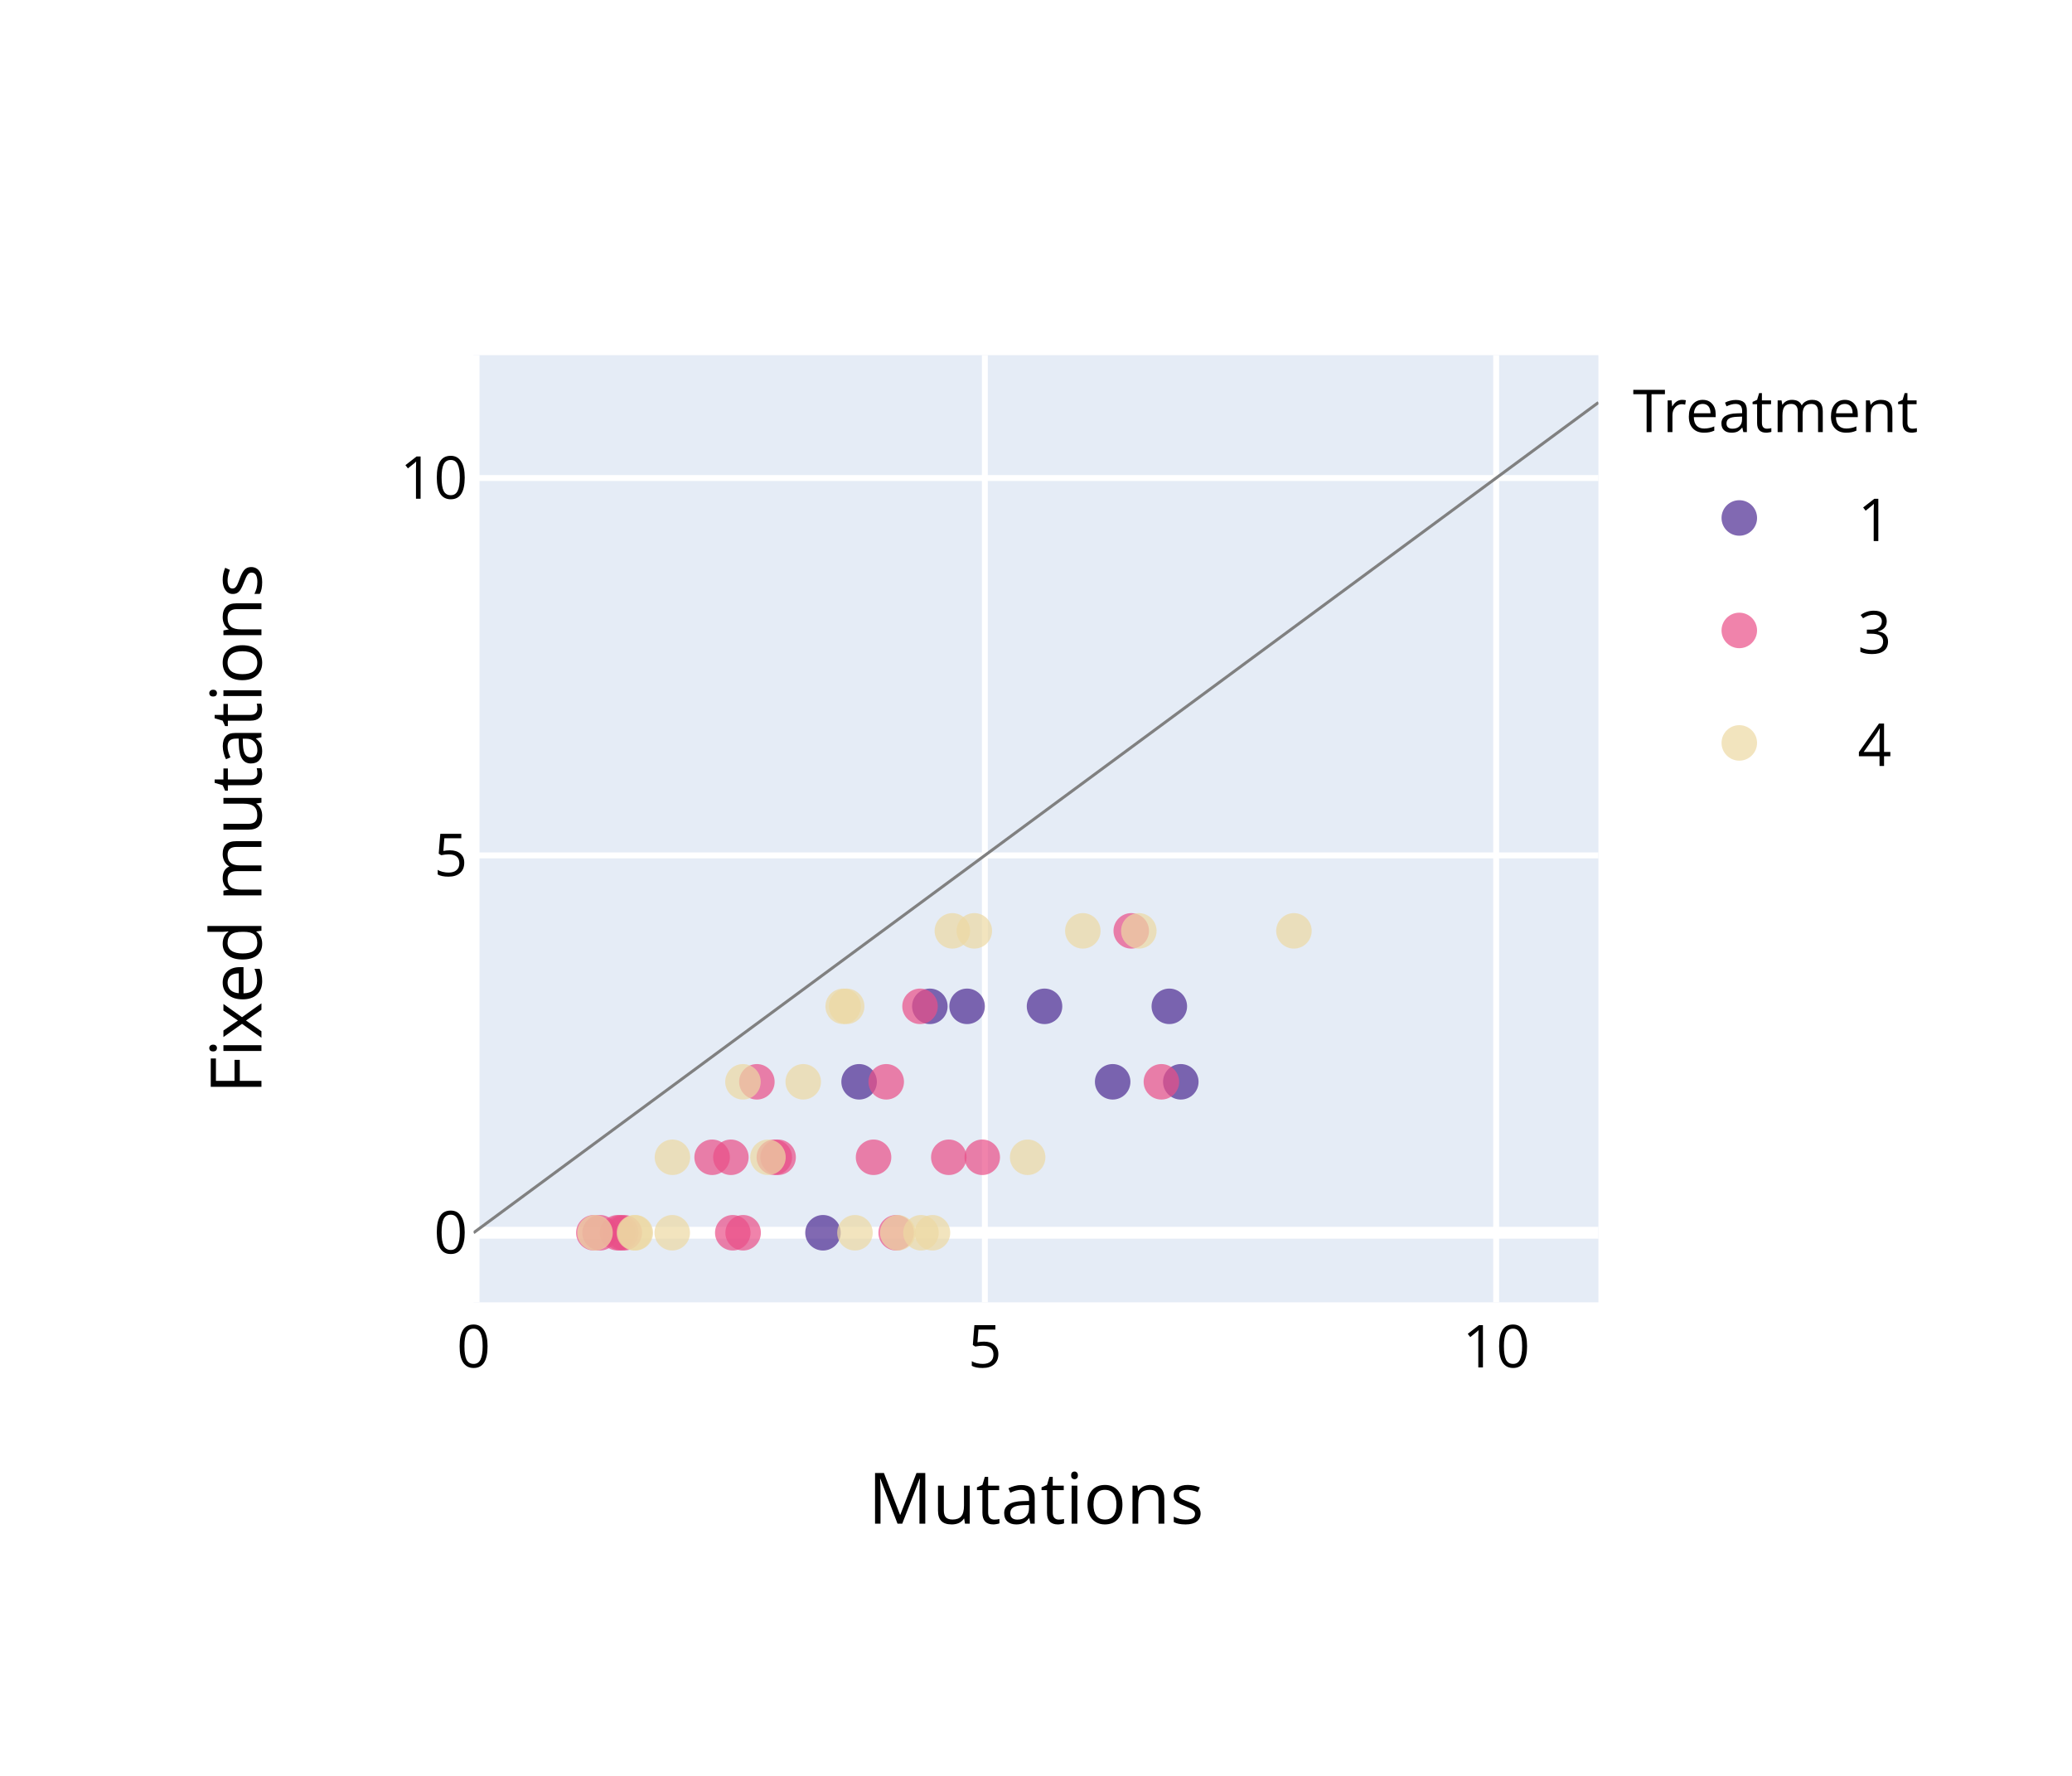
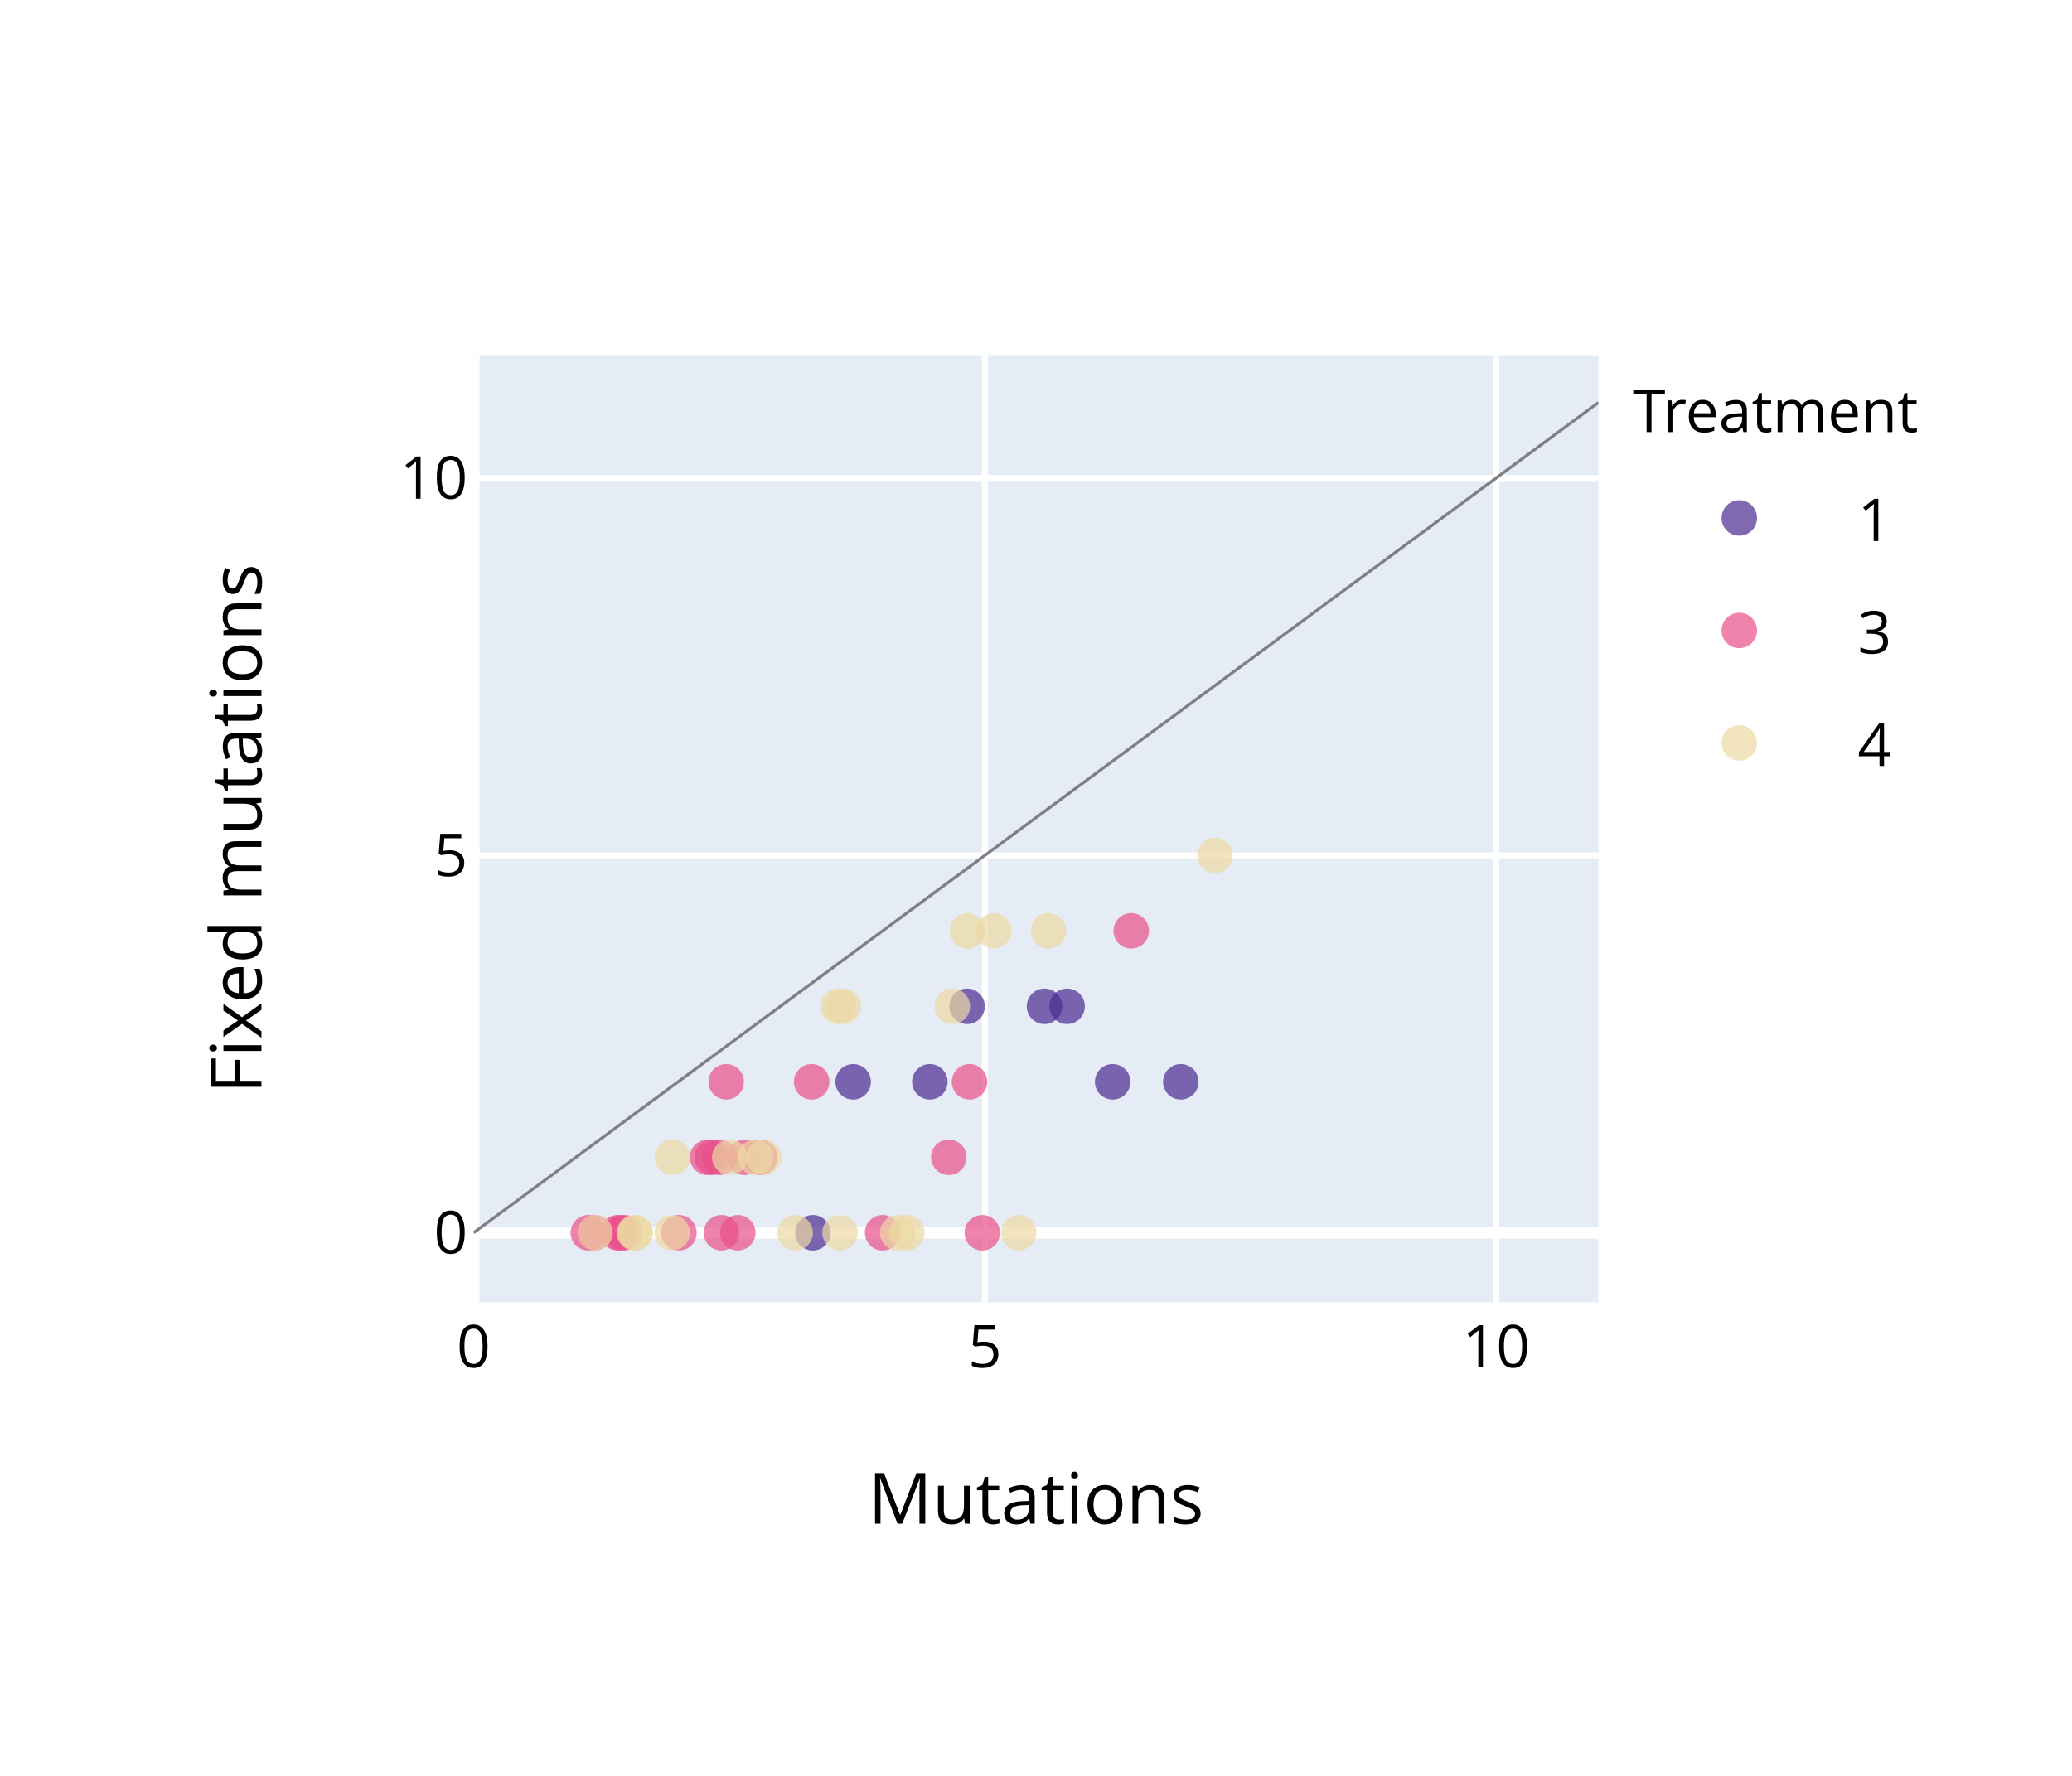
<svg xmlns="http://www.w3.org/2000/svg" class="main-svg" width="350" height="300" style="" viewBox="0 0 350 300">
  <rect x="0" y="0" width="350" height="300" style="fill: rgb(255, 255, 255); fill-opacity: 1;" />
-   <defs id="defs-7fb4a7">
+   <defs id="defs-d315e7">
    <g class="clips">
-       <clipPath id="clip7fb4a7xyplot" class="plotclip">
+       <clipPath id="clipd315e7xyplot" class="plotclip">
        <rect width="190" height="160" />
      </clipPath>
-       <clipPath class="axesclip" id="clip7fb4a7x">
+       <clipPath class="axesclip" id="clipd315e7x">
        <rect x="80" y="0" width="190" height="300" />
      </clipPath>
-       <clipPath class="axesclip" id="clip7fb4a7y">
+       <clipPath class="axesclip" id="clipd315e7y">
        <rect x="0" y="60" width="350" height="160" />
      </clipPath>
-       <clipPath class="axesclip" id="clip7fb4a7xy">
+       <clipPath class="axesclip" id="clipd315e7xy">
        <rect x="80" y="60" width="190" height="160" />
      </clipPath>
    </g>
    <g class="gradients" />
    <g class="patterns" />
  </defs>
  <g class="bglayer">
    <rect class="bg" x="80" y="60" width="190" height="160" style="fill: rgb(229, 236, 246); fill-opacity: 1; stroke-width: 0;" />
  </g>
  <g class="layer-below">
    <g class="imagelayer" />
    <g class="shapelayer" />
  </g>
  <g class="cartesianlayer">
    <g class="subplot xy">
      <g class="layer-subplot">
        <g class="shapelayer" />
        <g class="imagelayer" />
      </g>
      <g class="minor-gridlayer">
        <g class="x" />
        <g class="y" />
      </g>
      <g class="gridlayer">
        <g class="x">
          <path class="xgrid crisp" transform="translate(166.36,0)" d="M0,60v160" style="stroke: rgb(255, 255, 255); stroke-opacity: 1; stroke-width: 1px;" />
          <path class="xgrid crisp" transform="translate(252.73,0)" d="M0,60v160" style="stroke: rgb(255, 255, 255); stroke-opacity: 1; stroke-width: 1px;" />
        </g>
        <g class="y">
          <path class="ygrid crisp" transform="translate(0,144.5)" d="M80,0h190" style="stroke: rgb(255, 255, 255); stroke-opacity: 1; stroke-width: 1px;" />
          <path class="ygrid crisp" transform="translate(0,80.75)" d="M80,0h190" style="stroke: rgb(255, 255, 255); stroke-opacity: 1; stroke-width: 1px;" />
        </g>
      </g>
      <g class="zerolinelayer">
        <path class="xzl zl crisp" transform="translate(80,0)" d="M0,60v160" style="stroke: rgb(255, 255, 255); stroke-opacity: 1; stroke-width: 2px;" />
        <path class="yzl zl crisp" transform="translate(0,208.25)" d="M80,0h190" style="stroke: rgb(255, 255, 255); stroke-opacity: 1; stroke-width: 2px;" />
      </g>
      <path class="xlines-below" />
      <path class="ylines-below" />
      <g class="overlines-below" />
      <g class="xaxislayer-below" />
      <g class="yaxislayer-below" />
      <g class="overaxes-below" />
-       <g class="plot" transform="translate(80,60)" clip-path="url(#clip7fb4a7xyplot)">
+       <g class="plot" transform="translate(80,60)" clip-path="url(#clipd315e7xyplot)">
        <g class="scatterlayer mlayer">
-           <g class="trace scatter tracecb549c" style="stroke-miterlimit: 2; opacity: 1;">
+           <g class="trace scatter trace8a1a17" style="stroke-miterlimit: 2; opacity: 1;">
            <g class="fills" />
            <g class="errorbars" />
            <g class="lines" />
            <g class="points">
-               <path class="point plotly-customdata" transform="translate(65.12,122.75)" d="M3,0A3,3 0 1,1 0,-3A3,3 0 0,1 3,0Z" style="opacity: 0.7; stroke-width: 0px; fill: rgb(75, 41, 145); fill-opacity: 1;" />
+               <path class="point plotly-customdata" transform="translate(64.11,122.75)" d="M3,0A3,3 0 1,1 0,-3A3,3 0 0,1 3,0Z" style="opacity: 0.7; stroke-width: 0px; fill: rgb(75, 41, 145); fill-opacity: 1;" />
              <path class="point plotly-customdata" transform="translate(107.95,122.75)" d="M3,0A3,3 0 1,1 0,-3A3,3 0 0,1 3,0Z" style="opacity: 0.7; stroke-width: 0px; fill: rgb(75, 41, 145); fill-opacity: 1;" />
              <path class="point plotly-customdata" transform="translate(119.46,122.75)" d="M3,0A3,3 0 1,1 0,-3A3,3 0 0,1 3,0Z" style="opacity: 0.7; stroke-width: 0px; fill: rgb(75, 41, 145); fill-opacity: 1;" />
-               <path class="point plotly-customdata" transform="translate(117.52,110)" d="M3,0A3,3 0 1,1 0,-3A3,3 0 0,1 3,0Z" style="opacity: 0.7; stroke-width: 0px; fill: rgb(75, 41, 145); fill-opacity: 1;" />
+               <path class="point plotly-customdata" transform="translate(100.25,110)" d="M3,0A3,3 0 1,1 0,-3A3,3 0 0,1 3,0Z" style="opacity: 0.7; stroke-width: 0px; fill: rgb(75, 41, 145); fill-opacity: 1;" />
              <path class="point plotly-customdata" transform="translate(96.44,110)" d="M3,0A3,3 0 1,1 0,-3A3,3 0 0,1 3,0Z" style="opacity: 0.7; stroke-width: 0px; fill: rgb(75, 41, 145); fill-opacity: 1;" />
-               <path class="point plotly-customdata" transform="translate(77.07,110)" d="M3,0A3,3 0 1,1 0,-3A3,3 0 0,1 3,0Z" style="opacity: 0.7; stroke-width: 0px; fill: rgb(75, 41, 145); fill-opacity: 1;" />
+               <path class="point plotly-customdata" transform="translate(77.07,122.75)" d="M3,0A3,3 0 1,1 0,-3A3,3 0 0,1 3,0Z" style="opacity: 0.7; stroke-width: 0px; fill: rgb(75, 41, 145); fill-opacity: 1;" />
              <path class="point plotly-customdata" transform="translate(83.36,110)" d="M3,0A3,3 0 1,1 0,-3A3,3 0 0,1 3,0Z" style="opacity: 0.7; stroke-width: 0px; fill: rgb(75, 41, 145); fill-opacity: 1;" />
-               <path class="point plotly-customdata" transform="translate(59.02,148.25)" d="M3,0A3,3 0 1,1 0,-3A3,3 0 0,1 3,0Z" style="opacity: 0.7; stroke-width: 0px; fill: rgb(75, 41, 145); fill-opacity: 1;" />
-             </g>
-             <g class="text" />
-           </g>
-           <g class="trace scatter tracea237ec" style="stroke-miterlimit: 2; opacity: 1;">
+               <path class="point plotly-customdata" transform="translate(57.3,148.25)" d="M3,0A3,3 0 1,1 0,-3A3,3 0 0,1 3,0Z" style="opacity: 0.7; stroke-width: 0px; fill: rgb(75, 41, 145); fill-opacity: 1;" />
+             </g>
+             <g class="text" />
+           </g>
+           <g class="trace scatter tracec9f4d2" style="stroke-miterlimit: 2; opacity: 1;">
            <g class="fills" />
            <g class="errorbars" />
            <g class="lines" />
            <g class="points">
              <path class="point plotly-customdata" transform="translate(24.31,148.25)" d="M3,0A3,3 0 1,1 0,-3A3,3 0 0,1 3,0Z" style="opacity: 0.7; stroke-width: 0px; fill: rgb(234, 79, 136); fill-opacity: 1;" />
-               <path class="point plotly-customdata" transform="translate(45.53,148.25)" d="M3,0A3,3 0 1,1 0,-3A3,3 0 0,1 3,0Z" style="opacity: 0.7; stroke-width: 0px; fill: rgb(234, 79, 136); fill-opacity: 1;" />
-               <path class="point plotly-customdata" transform="translate(85.92,135.5)" d="M3,0A3,3 0 1,1 0,-3A3,3 0 0,1 3,0Z" style="opacity: 0.7; stroke-width: 0px; fill: rgb(234, 79, 136); fill-opacity: 1;" />
+               <path class="point plotly-customdata" transform="translate(44.62,148.25)" d="M3,0A3,3 0 1,1 0,-3A3,3 0 0,1 3,0Z" style="opacity: 0.7; stroke-width: 0px; fill: rgb(234, 79, 136); fill-opacity: 1;" />
+               <path class="point plotly-customdata" transform="translate(85.92,148.25)" d="M3,0A3,3 0 1,1 0,-3A3,3 0 0,1 3,0Z" style="opacity: 0.7; stroke-width: 0px; fill: rgb(234, 79, 136); fill-opacity: 1;" />
              <path class="point plotly-customdata" transform="translate(24.87,148.25)" d="M3,0A3,3 0 1,1 0,-3A3,3 0 0,1 3,0Z" style="opacity: 0.7; stroke-width: 0px; fill: rgb(234, 79, 136); fill-opacity: 1;" />
-               <path class="point plotly-customdata" transform="translate(75.41,110)" d="M3,0A3,3 0 1,1 0,-3A3,3 0 0,1 3,0Z" style="opacity: 0.7; stroke-width: 0px; fill: rgb(234, 79, 136); fill-opacity: 1;" />
+               <path class="point plotly-customdata" transform="translate(57.1,122.75)" d="M3,0A3,3 0 1,1 0,-3A3,3 0 0,1 3,0Z" style="opacity: 0.7; stroke-width: 0px; fill: rgb(234, 79, 136); fill-opacity: 1;" />
              <path class="point plotly-customdata" transform="translate(111.09,97.25)" d="M3,0A3,3 0 1,1 0,-3A3,3 0 0,1 3,0Z" style="opacity: 0.7; stroke-width: 0px; fill: rgb(234, 79, 136); fill-opacity: 1;" />
-               <path class="point plotly-customdata" transform="translate(69.7,122.75)" d="M3,0A3,3 0 1,1 0,-3A3,3 0 0,1 3,0Z" style="opacity: 0.7; stroke-width: 0px; fill: rgb(234, 79, 136); fill-opacity: 1;" />
-               <path class="point plotly-customdata" transform="translate(21.36,148.25)" d="M3,0A3,3 0 1,1 0,-3A3,3 0 0,1 3,0Z" style="opacity: 0.7; stroke-width: 0px; fill: rgb(234, 79, 136); fill-opacity: 1;" />
-               <path class="point plotly-customdata" transform="translate(116.18,122.75)" d="M3,0A3,3 0 1,1 0,-3A3,3 0 0,1 3,0Z" style="opacity: 0.7; stroke-width: 0px; fill: rgb(234, 79, 136); fill-opacity: 1;" />
+               <path class="point plotly-customdata" transform="translate(41.57,135.5)" d="M3,0A3,3 0 1,1 0,-3A3,3 0 0,1 3,0Z" style="opacity: 0.7; stroke-width: 0px; fill: rgb(234, 79, 136); fill-opacity: 1;" />
+               <path class="point plotly-customdata" transform="translate(20.46,148.25)" d="M3,0A3,3 0 1,1 0,-3A3,3 0 0,1 3,0Z" style="opacity: 0.7; stroke-width: 0px; fill: rgb(234, 79, 136); fill-opacity: 1;" />
+               <path class="point plotly-customdata" transform="translate(83.77,122.75)" d="M3,0A3,3 0 1,1 0,-3A3,3 0 0,1 3,0Z" style="opacity: 0.7; stroke-width: 0px; fill: rgb(234, 79, 136); fill-opacity: 1;" />
              <path class="point plotly-customdata" transform="translate(25.46,148.25)" d="M3,0A3,3 0 1,1 0,-3A3,3 0 0,1 3,0Z" style="opacity: 0.7; stroke-width: 0px; fill: rgb(234, 79, 136); fill-opacity: 1;" />
-               <path class="point plotly-customdata" transform="translate(47.85,122.75)" d="M3,0A3,3 0 1,1 0,-3A3,3 0 0,1 3,0Z" style="opacity: 0.7; stroke-width: 0px; fill: rgb(234, 79, 136); fill-opacity: 1;" />
+               <path class="point plotly-customdata" transform="translate(42.67,122.75)" d="M3,0A3,3 0 1,1 0,-3A3,3 0 0,1 3,0Z" style="opacity: 0.7; stroke-width: 0px; fill: rgb(234, 79, 136); fill-opacity: 1;" />
              <path class="point plotly-customdata" transform="translate(80.27,135.5)" d="M3,0A3,3 0 1,1 0,-3A3,3 0 0,1 3,0Z" style="opacity: 0.7; stroke-width: 0px; fill: rgb(234, 79, 136); fill-opacity: 1;" />
-               <path class="point plotly-customdata" transform="translate(67.56,135.5)" d="M3,0A3,3 0 1,1 0,-3A3,3 0 0,1 3,0Z" style="opacity: 0.7; stroke-width: 0px; fill: rgb(234, 79, 136); fill-opacity: 1;" />
-               <path class="point plotly-customdata" transform="translate(20.31,148.25)" d="M3,0A3,3 0 1,1 0,-3A3,3 0 0,1 3,0Z" style="opacity: 0.7; stroke-width: 0px; fill: rgb(234, 79, 136); fill-opacity: 1;" />
-               <path class="point plotly-customdata" transform="translate(71.38,148.25)" d="M3,0A3,3 0 1,1 0,-3A3,3 0 0,1 3,0Z" style="opacity: 0.7; stroke-width: 0px; fill: rgb(234, 79, 136); fill-opacity: 1;" />
-               <path class="point plotly-customdata" transform="translate(51.44,135.5)" d="M3,0A3,3 0 1,1 0,-3A3,3 0 0,1 3,0Z" style="opacity: 0.7; stroke-width: 0px; fill: rgb(234, 79, 136); fill-opacity: 1;" />
-               <path class="point plotly-customdata" transform="translate(43.78,148.25)" d="M3,0A3,3 0 1,1 0,-3A3,3 0 0,1 3,0Z" style="opacity: 0.7; stroke-width: 0px; fill: rgb(234, 79, 136); fill-opacity: 1;" />
-               <path class="point plotly-customdata" transform="translate(50.8,135.5)" d="M3,0A3,3 0 1,1 0,-3A3,3 0 0,1 3,0Z" style="opacity: 0.7; stroke-width: 0px; fill: rgb(234, 79, 136); fill-opacity: 1;" />
-               <path class="point plotly-customdata" transform="translate(43.46,135.5)" d="M3,0A3,3 0 1,1 0,-3A3,3 0 0,1 3,0Z" style="opacity: 0.7; stroke-width: 0px; fill: rgb(234, 79, 136); fill-opacity: 1;" />
+               <path class="point plotly-customdata" transform="translate(45.79,135.5)" d="M3,0A3,3 0 1,1 0,-3A3,3 0 0,1 3,0Z" style="opacity: 0.7; stroke-width: 0px; fill: rgb(234, 79, 136); fill-opacity: 1;" />
+               <path class="point plotly-customdata" transform="translate(19.38,148.25)" d="M3,0A3,3 0 1,1 0,-3A3,3 0 0,1 3,0Z" style="opacity: 0.7; stroke-width: 0px; fill: rgb(234, 79, 136); fill-opacity: 1;" />
+               <path class="point plotly-customdata" transform="translate(69.09,148.25)" d="M3,0A3,3 0 1,1 0,-3A3,3 0 0,1 3,0Z" style="opacity: 0.7; stroke-width: 0px; fill: rgb(234, 79, 136); fill-opacity: 1;" />
+               <path class="point plotly-customdata" transform="translate(34.68,148.25)" d="M3,0A3,3 0 1,1 0,-3A3,3 0 0,1 3,0Z" style="opacity: 0.7; stroke-width: 0px; fill: rgb(234, 79, 136); fill-opacity: 1;" />
+               <path class="point plotly-customdata" transform="translate(41.86,148.25)" d="M3,0A3,3 0 1,1 0,-3A3,3 0 0,1 3,0Z" style="opacity: 0.7; stroke-width: 0px; fill: rgb(234, 79, 136); fill-opacity: 1;" />
+               <path class="point plotly-customdata" transform="translate(48.37,135.5)" d="M3,0A3,3 0 1,1 0,-3A3,3 0 0,1 3,0Z" style="opacity: 0.7; stroke-width: 0px; fill: rgb(234, 79, 136); fill-opacity: 1;" />
+               <path class="point plotly-customdata" transform="translate(39.52,135.5)" d="M3,0A3,3 0 1,1 0,-3A3,3 0 0,1 3,0Z" style="opacity: 0.7; stroke-width: 0px; fill: rgb(234, 79, 136); fill-opacity: 1;" />
              <path class="point plotly-customdata" transform="translate(40.29,135.5)" d="M3,0A3,3 0 1,1 0,-3A3,3 0 0,1 3,0Z" style="opacity: 0.7; stroke-width: 0px; fill: rgb(234, 79, 136); fill-opacity: 1;" />
            </g>
            <g class="text" />
          </g>
-           <g class="trace scatter trace8ddbb5" style="stroke-miterlimit: 2; opacity: 1;">
+           <g class="trace scatter tracef6d266" style="stroke-miterlimit: 2; opacity: 1;">
            <g class="fills" />
            <g class="errorbars" />
            <g class="lines" />
            <g class="points">
-               <path class="point plotly-customdata" transform="translate(138.57,97.25)" d="M3,0A3,3 0 1,1 0,-3A3,3 0 0,1 3,0Z" style="opacity: 0.7; stroke-width: 0px; fill: rgb(237, 217, 163); fill-opacity: 1;" />
-               <path class="point plotly-customdata" transform="translate(55.68,122.75)" d="M3,0A3,3 0 1,1 0,-3A3,3 0 0,1 3,0Z" style="opacity: 0.7; stroke-width: 0px; fill: rgb(237, 217, 163); fill-opacity: 1;" />
-               <path class="point plotly-customdata" transform="translate(112.37,97.25)" d="M3,0A3,3 0 1,1 0,-3A3,3 0 0,1 3,0Z" style="opacity: 0.7; stroke-width: 0px; fill: rgb(237, 217, 163); fill-opacity: 1;" />
-               <path class="point plotly-customdata" transform="translate(93.59,135.5)" d="M3,0A3,3 0 1,1 0,-3A3,3 0 0,1 3,0Z" style="opacity: 0.7; stroke-width: 0px; fill: rgb(237, 217, 163); fill-opacity: 1;" />
-               <path class="point plotly-customdata" transform="translate(80.87,97.25)" d="M3,0A3,3 0 1,1 0,-3A3,3 0 0,1 3,0Z" style="opacity: 0.7; stroke-width: 0px; fill: rgb(237, 217, 163); fill-opacity: 1;" />
-               <path class="point plotly-customdata" transform="translate(75.57,148.25)" d="M3,0A3,3 0 1,1 0,-3A3,3 0 0,1 3,0Z" style="opacity: 0.7; stroke-width: 0px; fill: rgb(237, 217, 163); fill-opacity: 1;" />
+               <path class="point plotly-customdata" transform="translate(125.23,84.5)" d="M3,0A3,3 0 1,1 0,-3A3,3 0 0,1 3,0Z" style="opacity: 0.7; stroke-width: 0px; fill: rgb(237, 217, 163); fill-opacity: 1;" />
+               <path class="point plotly-customdata" transform="translate(49.02,135.5)" d="M3,0A3,3 0 1,1 0,-3A3,3 0 0,1 3,0Z" style="opacity: 0.7; stroke-width: 0px; fill: rgb(237, 217, 163); fill-opacity: 1;" />
+               <path class="point plotly-customdata" transform="translate(97.1,97.25)" d="M3,0A3,3 0 1,1 0,-3A3,3 0 0,1 3,0Z" style="opacity: 0.7; stroke-width: 0px; fill: rgb(237, 217, 163); fill-opacity: 1;" />
+               <path class="point plotly-customdata" transform="translate(92.07,148.25)" d="M3,0A3,3 0 1,1 0,-3A3,3 0 0,1 3,0Z" style="opacity: 0.7; stroke-width: 0px; fill: rgb(237, 217, 163); fill-opacity: 1;" />
+               <path class="point plotly-customdata" transform="translate(80.87,110)" d="M3,0A3,3 0 1,1 0,-3A3,3 0 0,1 3,0Z" style="opacity: 0.7; stroke-width: 0px; fill: rgb(237, 217, 163); fill-opacity: 1;" />
+               <path class="point plotly-customdata" transform="translate(73.19,148.25)" d="M3,0A3,3 0 1,1 0,-3A3,3 0 0,1 3,0Z" style="opacity: 0.7; stroke-width: 0px; fill: rgb(237, 217, 163); fill-opacity: 1;" />
              <path class="point plotly-customdata" transform="translate(71.65,148.25)" d="M3,0A3,3 0 1,1 0,-3A3,3 0 0,1 3,0Z" style="opacity: 0.7; stroke-width: 0px; fill: rgb(237, 217, 163); fill-opacity: 1;" />
-               <path class="point plotly-customdata" transform="translate(64.42,148.25)" d="M3,0A3,3 0 1,1 0,-3A3,3 0 0,1 3,0Z" style="opacity: 0.7; stroke-width: 0px; fill: rgb(237, 217, 163); fill-opacity: 1;" />
-               <path class="point plotly-customdata" transform="translate(45.5,122.75)" d="M3,0A3,3 0 1,1 0,-3A3,3 0 0,1 3,0Z" style="opacity: 0.7; stroke-width: 0px; fill: rgb(237, 217, 163); fill-opacity: 1;" />
-               <path class="point plotly-customdata" transform="translate(84.58,97.25)" d="M3,0A3,3 0 1,1 0,-3A3,3 0 0,1 3,0Z" style="opacity: 0.7; stroke-width: 0px; fill: rgb(237, 217, 163); fill-opacity: 1;" />
+               <path class="point plotly-customdata" transform="translate(61.9,148.25)" d="M3,0A3,3 0 1,1 0,-3A3,3 0 0,1 3,0Z" style="opacity: 0.7; stroke-width: 0px; fill: rgb(237, 217, 163); fill-opacity: 1;" />
+               <path class="point plotly-customdata" transform="translate(43.28,135.5)" d="M3,0A3,3 0 1,1 0,-3A3,3 0 0,1 3,0Z" style="opacity: 0.7; stroke-width: 0px; fill: rgb(237, 217, 163); fill-opacity: 1;" />
+               <path class="point plotly-customdata" transform="translate(83.43,97.25)" d="M3,0A3,3 0 1,1 0,-3A3,3 0 0,1 3,0Z" style="opacity: 0.7; stroke-width: 0px; fill: rgb(237, 217, 163); fill-opacity: 1;" />
              <path class="point plotly-customdata" transform="translate(62.43,110)" d="M3,0A3,3 0 1,1 0,-3A3,3 0 0,1 3,0Z" style="opacity: 0.7; stroke-width: 0px; fill: rgb(237, 217, 163); fill-opacity: 1;" />
-               <path class="point plotly-customdata" transform="translate(77.51,148.25)" d="M3,0A3,3 0 1,1 0,-3A3,3 0 0,1 3,0Z" style="opacity: 0.7; stroke-width: 0px; fill: rgb(237, 217, 163); fill-opacity: 1;" />
-               <path class="point plotly-customdata" transform="translate(49.72,135.5)" d="M3,0A3,3 0 1,1 0,-3A3,3 0 0,1 3,0Z" style="opacity: 0.7; stroke-width: 0px; fill: rgb(237, 217, 163); fill-opacity: 1;" />
-               <path class="point plotly-customdata" transform="translate(102.91,97.25)" d="M3,0A3,3 0 1,1 0,-3A3,3 0 0,1 3,0Z" style="opacity: 0.7; stroke-width: 0px; fill: rgb(237, 217, 163); fill-opacity: 1;" />
+               <path class="point plotly-customdata" transform="translate(54.32,148.25)" d="M3,0A3,3 0 1,1 0,-3A3,3 0 0,1 3,0Z" style="opacity: 0.7; stroke-width: 0px; fill: rgb(237, 217, 163); fill-opacity: 1;" />
+               <path class="point plotly-customdata" transform="translate(47.59,135.5)" d="M3,0A3,3 0 1,1 0,-3A3,3 0 0,1 3,0Z" style="opacity: 0.7; stroke-width: 0px; fill: rgb(237, 217, 163); fill-opacity: 1;" />
+               <path class="point plotly-customdata" transform="translate(87.87,97.25)" d="M3,0A3,3 0 1,1 0,-3A3,3 0 0,1 3,0Z" style="opacity: 0.7; stroke-width: 0px; fill: rgb(237, 217, 163); fill-opacity: 1;" />
              <path class="point plotly-customdata" transform="translate(33.55,148.25)" d="M3,0A3,3 0 1,1 0,-3A3,3 0 0,1 3,0Z" style="opacity: 0.7; stroke-width: 0px; fill: rgb(237, 217, 163); fill-opacity: 1;" />
              <path class="point plotly-customdata" transform="translate(27.32,148.25)" d="M3,0A3,3 0 1,1 0,-3A3,3 0 0,1 3,0Z" style="opacity: 0.7; stroke-width: 0px; fill: rgb(237, 217, 163); fill-opacity: 1;" />
              <path class="point plotly-customdata" transform="translate(27.16,148.25)" d="M3,0A3,3 0 1,1 0,-3A3,3 0 0,1 3,0Z" style="opacity: 0.7; stroke-width: 0px; fill: rgb(237, 217, 163); fill-opacity: 1;" />
              <path class="point plotly-customdata" transform="translate(33.59,135.5)" d="M3,0A3,3 0 1,1 0,-3A3,3 0 0,1 3,0Z" style="opacity: 0.7; stroke-width: 0px; fill: rgb(237, 217, 163); fill-opacity: 1;" />
-               <path class="point plotly-customdata" transform="translate(63.02,110)" d="M3,0A3,3 0 1,1 0,-3A3,3 0 0,1 3,0Z" style="opacity: 0.7; stroke-width: 0px; fill: rgb(237, 217, 163); fill-opacity: 1;" />
+               <path class="point plotly-customdata" transform="translate(61.58,110)" d="M3,0A3,3 0 1,1 0,-3A3,3 0 0,1 3,0Z" style="opacity: 0.7; stroke-width: 0px; fill: rgb(237, 217, 163); fill-opacity: 1;" />
              <path class="point plotly-customdata" transform="translate(20.51,148.25)" d="M3,0A3,3 0 1,1 0,-3A3,3 0 0,1 3,0Z" style="opacity: 0.7; stroke-width: 0px; fill: rgb(237, 217, 163); fill-opacity: 1;" />
            </g>
            <g class="text" />
          </g>
-           <g class="trace scatter tracea832bb" style="stroke-miterlimit: 2; opacity: 1;">
+           <g class="trace scatter trace21794d" style="stroke-miterlimit: 2; opacity: 1;">
            <g class="fills" />
            <g class="errorbars" />
            <g class="lines">
              <path class="js-line" d="M0,148.25L190,8" style="vector-effect: non-scaling-stroke; fill: none; stroke: rgb(128, 128, 128); stroke-opacity: 1; stroke-width: 0.5px; opacity: 1;" />
            </g>
            <g class="points" />
            <g class="text" />
          </g>
        </g>
      </g>
      <g class="overplot" />
      <path class="xlines-above crisp" d="M0,0" style="fill: none;" />
      <path class="ylines-above crisp" d="M0,0" style="fill: none;" />
      <g class="overlines-above" />
      <g class="xaxislayer-above">
        <g class="xtick">
          <text text-anchor="middle" x="0" y="231" transform="translate(80,0)" style="font-family: 'Open Sans', verdana, arial, sans-serif; font-size: 10px; fill: rgb(0, 0, 0); fill-opacity: 1; white-space: pre; opacity: 1;">0</text>
        </g>
        <g class="xtick">
          <text text-anchor="middle" x="0" y="231" style="font-family: 'Open Sans', verdana, arial, sans-serif; font-size: 10px; fill: rgb(0, 0, 0); fill-opacity: 1; white-space: pre; opacity: 1;" transform="translate(166.36,0)">5</text>
        </g>
        <g class="xtick">
          <text text-anchor="middle" x="0" y="231" style="font-family: 'Open Sans', verdana, arial, sans-serif; font-size: 10px; fill: rgb(0, 0, 0); fill-opacity: 1; white-space: pre; opacity: 1;" transform="translate(252.73,0)">10</text>
        </g>
      </g>
      <g class="yaxislayer-above">
        <g class="ytick">
          <text text-anchor="end" x="79" y="3.5" transform="translate(0,208.25)" style="font-family: 'Open Sans', verdana, arial, sans-serif; font-size: 10px; fill: rgb(0, 0, 0); fill-opacity: 1; white-space: pre; opacity: 1;">0</text>
        </g>
        <g class="ytick">
          <text text-anchor="end" x="79" y="3.5" style="font-family: 'Open Sans', verdana, arial, sans-serif; font-size: 10px; fill: rgb(0, 0, 0); fill-opacity: 1; white-space: pre; opacity: 1;" transform="translate(0,144.5)">5</text>
        </g>
        <g class="ytick">
          <text text-anchor="end" x="79" y="3.5" style="font-family: 'Open Sans', verdana, arial, sans-serif; font-size: 10px; fill: rgb(0, 0, 0); fill-opacity: 1; white-space: pre; opacity: 1;" transform="translate(0,80.75)">10</text>
        </g>
      </g>
      <g class="overaxes-above" />
    </g>
  </g>
  <g class="polarlayer" />
  <g class="smithlayer" />
  <g class="ternarylayer" />
  <g class="geolayer" />
  <g class="funnelarealayer" />
  <g class="pielayer" />
  <g class="iciclelayer" />
  <g class="treemaplayer" />
  <g class="sunburstlayer" />
  <g class="glimages" />
-   <defs id="topdefs-7fb4a7">
+   <defs id="topdefs-d315e7">
    <g class="clips" />
-     <clipPath id="legend7fb4a7">
+     <clipPath id="legendd315e7">
      <rect width="54" height="80" x="0" y="0" />
    </clipPath>
  </defs>
  <g class="layer-above">
    <g class="imagelayer" />
    <g class="shapelayer" />
  </g>
  <g class="infolayer">
    <g class="legend" pointer-events="all" transform="translate(273.8,60)">
      <rect class="bg" shape-rendering="crispEdges" width="54" height="80" x="0" y="0" style="stroke: rgb(68, 68, 68); stroke-opacity: 1; fill: rgb(255, 255, 255); fill-opacity: 1; stroke-width: 0px;" />
-       <g class="scrollbox" transform="" clip-path="url(#legend7fb4a7)">
+       <g class="scrollbox" transform="" clip-path="url(#legendd315e7)">
        <text class="legendtitletext" text-anchor="start" x="2" y="13" style="font-family: 'Open Sans', verdana, arial, sans-serif; font-size: 10px; fill: rgb(0, 0, 0); fill-opacity: 1; white-space: pre;">Treatment</text>
        <g class="groups" transform="">
          <g class="traces" transform="translate(0,27.5)" style="opacity: 1;">
            <text class="legendtext" text-anchor="start" x="40" y="3.9" style="font-family: 'Open Sans', verdana, arial, sans-serif; font-size: 10px; fill: rgb(0, 0, 0); fill-opacity: 1; white-space: pre;">1</text>
            <g class="layers" style="opacity: 1;">
              <g class="legendfill" />
              <g class="legendlines" />
              <g class="legendsymbols">
                <g class="legendpoints">
                  <path class="scatterpts" transform="translate(20,0)" d="M3,0A3,3 0 1,1 0,-3A3,3 0 0,1 3,0Z" style="opacity: 0.7; stroke-width: 0px; fill: rgb(75, 41, 145); fill-opacity: 1;" />
                </g>
              </g>
            </g>
            <rect class="legendtoggle" x="0" y="-9.5" width="46" height="19" style="fill: rgb(0, 0, 0); fill-opacity: 0;" />
          </g>
        </g>
        <g class="groups" transform="">
          <g class="traces" transform="translate(0,46.5)" style="opacity: 1;">
            <text class="legendtext" text-anchor="start" x="40" y="3.9" style="font-family: 'Open Sans', verdana, arial, sans-serif; font-size: 10px; fill: rgb(0, 0, 0); fill-opacity: 1; white-space: pre;">3</text>
            <g class="layers" style="opacity: 1;">
              <g class="legendfill" />
              <g class="legendlines" />
              <g class="legendsymbols">
                <g class="legendpoints">
                  <path class="scatterpts" transform="translate(20,0)" d="M3,0A3,3 0 1,1 0,-3A3,3 0 0,1 3,0Z" style="opacity: 0.7; stroke-width: 0px; fill: rgb(234, 79, 136); fill-opacity: 1;" />
                </g>
              </g>
            </g>
            <rect class="legendtoggle" x="0" y="-9.5" width="46" height="19" style="fill: rgb(0, 0, 0); fill-opacity: 0;" />
          </g>
        </g>
        <g class="groups" transform="">
          <g class="traces" transform="translate(0,65.5)" style="opacity: 1;">
            <text class="legendtext" text-anchor="start" x="40" y="3.9" style="font-family: 'Open Sans', verdana, arial, sans-serif; font-size: 10px; fill: rgb(0, 0, 0); fill-opacity: 1; white-space: pre;">4</text>
            <g class="layers" style="opacity: 1;">
              <g class="legendfill" />
              <g class="legendlines" />
              <g class="legendsymbols">
                <g class="legendpoints">
                  <path class="scatterpts" transform="translate(20,0)" d="M3,0A3,3 0 1,1 0,-3A3,3 0 0,1 3,0Z" style="opacity: 0.7; stroke-width: 0px; fill: rgb(237, 217, 163); fill-opacity: 1;" />
                </g>
              </g>
            </g>
            <rect class="legendtoggle" x="0" y="-9.5" width="46" height="19" style="fill: rgb(0, 0, 0); fill-opacity: 0;" />
          </g>
        </g>
      </g>
      <rect class="scrollbar" rx="20" ry="3" width="0" height="0" x="0" y="0" style="fill: rgb(128, 139, 164); fill-opacity: 1;" />
    </g>
    <g class="g-gtitle" />
    <g class="g-xtitle">
      <text class="xtitle" x="175" y="257.4" text-anchor="middle" style="font-family: 'Open Sans', verdana, arial, sans-serif; font-size: 12px; fill: rgb(0, 0, 0); opacity: 1; font-weight: normal; white-space: pre;">Mutations</text>
    </g>
    <g class="g-ytitle">
      <text class="ytitle" transform="rotate(-90,44.1625,140)" x="44.163" y="140" text-anchor="middle" style="font-family: 'Open Sans', verdana, arial, sans-serif; font-size: 12px; fill: rgb(0, 0, 0); opacity: 1; font-weight: normal; white-space: pre;">Fixed mutations</text>
    </g>
  </g>
</svg>
